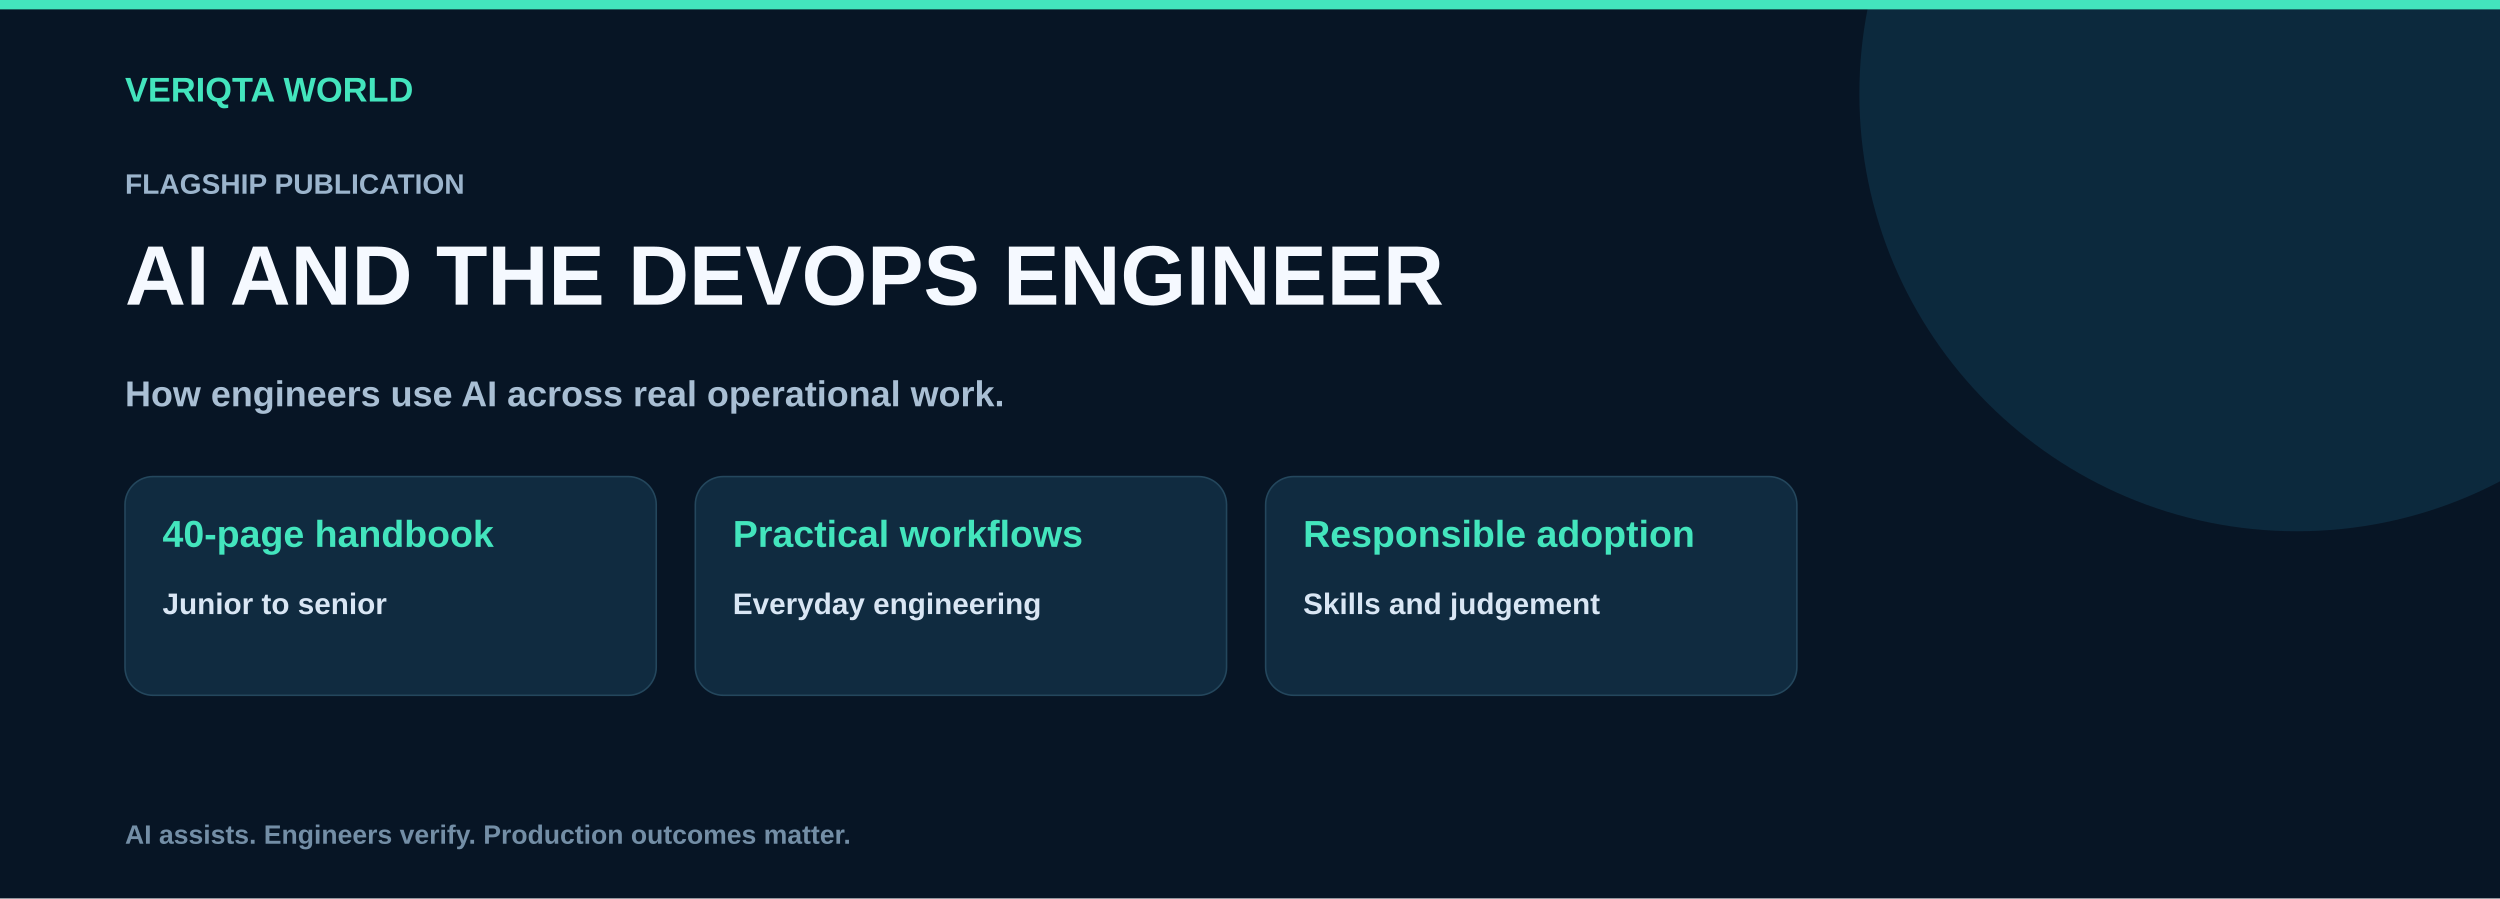
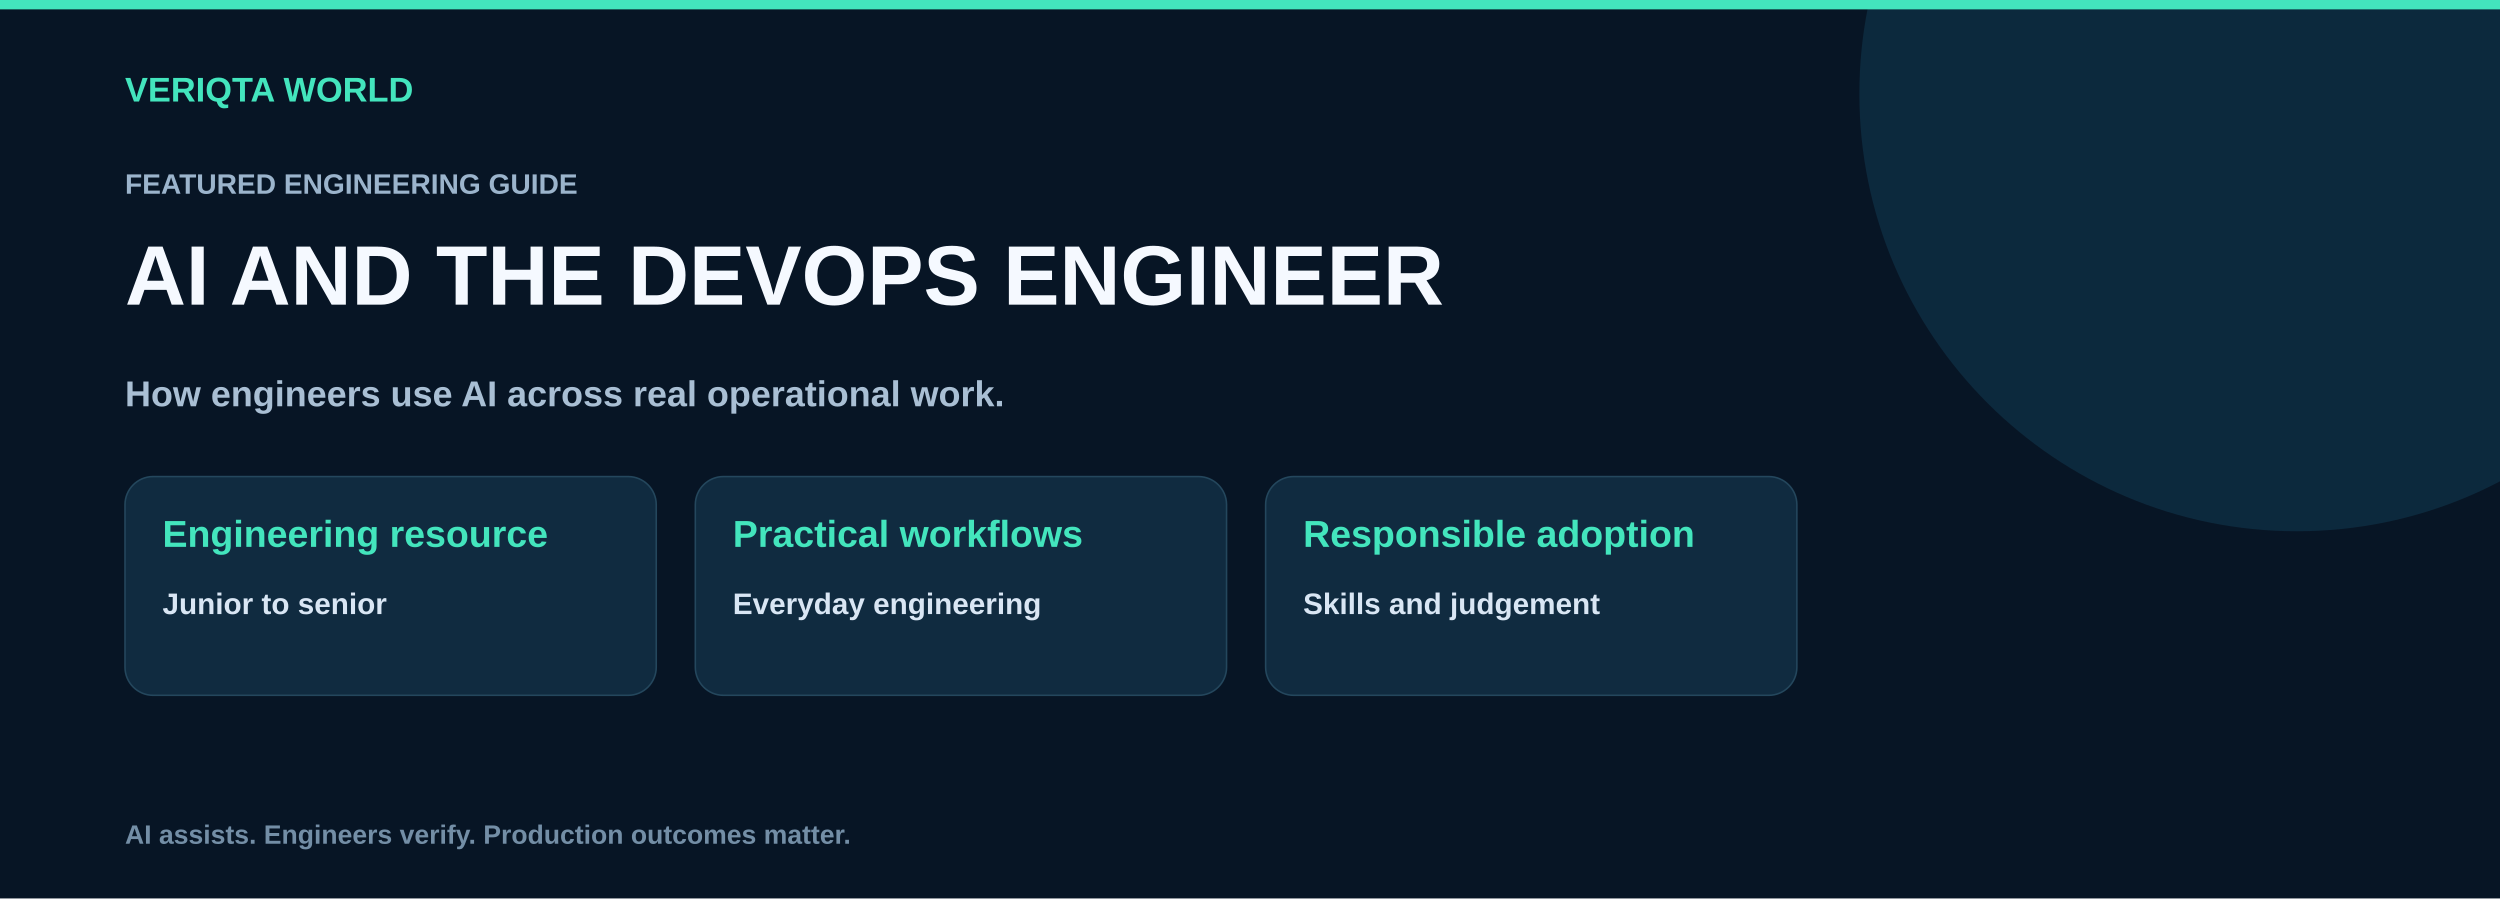
<svg xmlns="http://www.w3.org/2000/svg" width="1600" height="575" viewBox="0 0 1600 575" role="img" aria-labelledby="title desc">
  <rect width="1600" height="575" fill="#071525" />
  <circle cx="1470" cy="60" r="280" fill="#0c293d" />
  <path d="M0 0H1600" stroke="#43e5bd" stroke-width="12" />
  <g font-family="Arial, sans-serif" font-weight="700">
    <text x="80" y="65" font-size="22" fill="#43e5bd">VERIQTA WORLD</text>
-     <text x="80" y="124" font-size="18" fill="#9bb4cc">FLAGSHIP PUBLICATION</text>
+     <text x="80" y="124" font-size="18" fill="#9bb4cc">FEATURED ENGINEERING GUIDE</text>
    <text x="80" y="195" font-size="54" fill="#f5f9ff">AI AND THE DEVOPS ENGINEER</text>
    <text x="80" y="260" font-size="23" fill="#a9bfd4">How engineers use AI across real operational work.</text>
    <rect x="80" y="305" width="340" height="140" rx="18" fill="#102b40" stroke="#24475d" />
-     <text x="104" y="350" font-size="24" fill="#43e5bd">40-page handbook</text>
+     <text x="104" y="350" font-size="24" fill="#43e5bd">Engineering resource</text>
    <text x="104" y="393" font-size="19" fill="#d9e6f4">Junior to senior</text>
    <rect x="445" y="305" width="340" height="140" rx="18" fill="#102b40" stroke="#24475d" />
    <text x="469" y="350" font-size="24" fill="#43e5bd">Practical workflows</text>
    <text x="469" y="393" font-size="19" fill="#d9e6f4">Everyday engineering</text>
    <rect x="810" y="305" width="340" height="140" rx="18" fill="#102b40" stroke="#24475d" />
    <text x="834" y="350" font-size="24" fill="#43e5bd">Responsible adoption</text>
    <text x="834" y="393" font-size="19" fill="#d9e6f4">Skills and judgement</text>
    <text x="80" y="540" font-size="17" fill="#738ea6">AI assists. Engineers verify. Production outcomes matter.</text>
  </g>
</svg>
